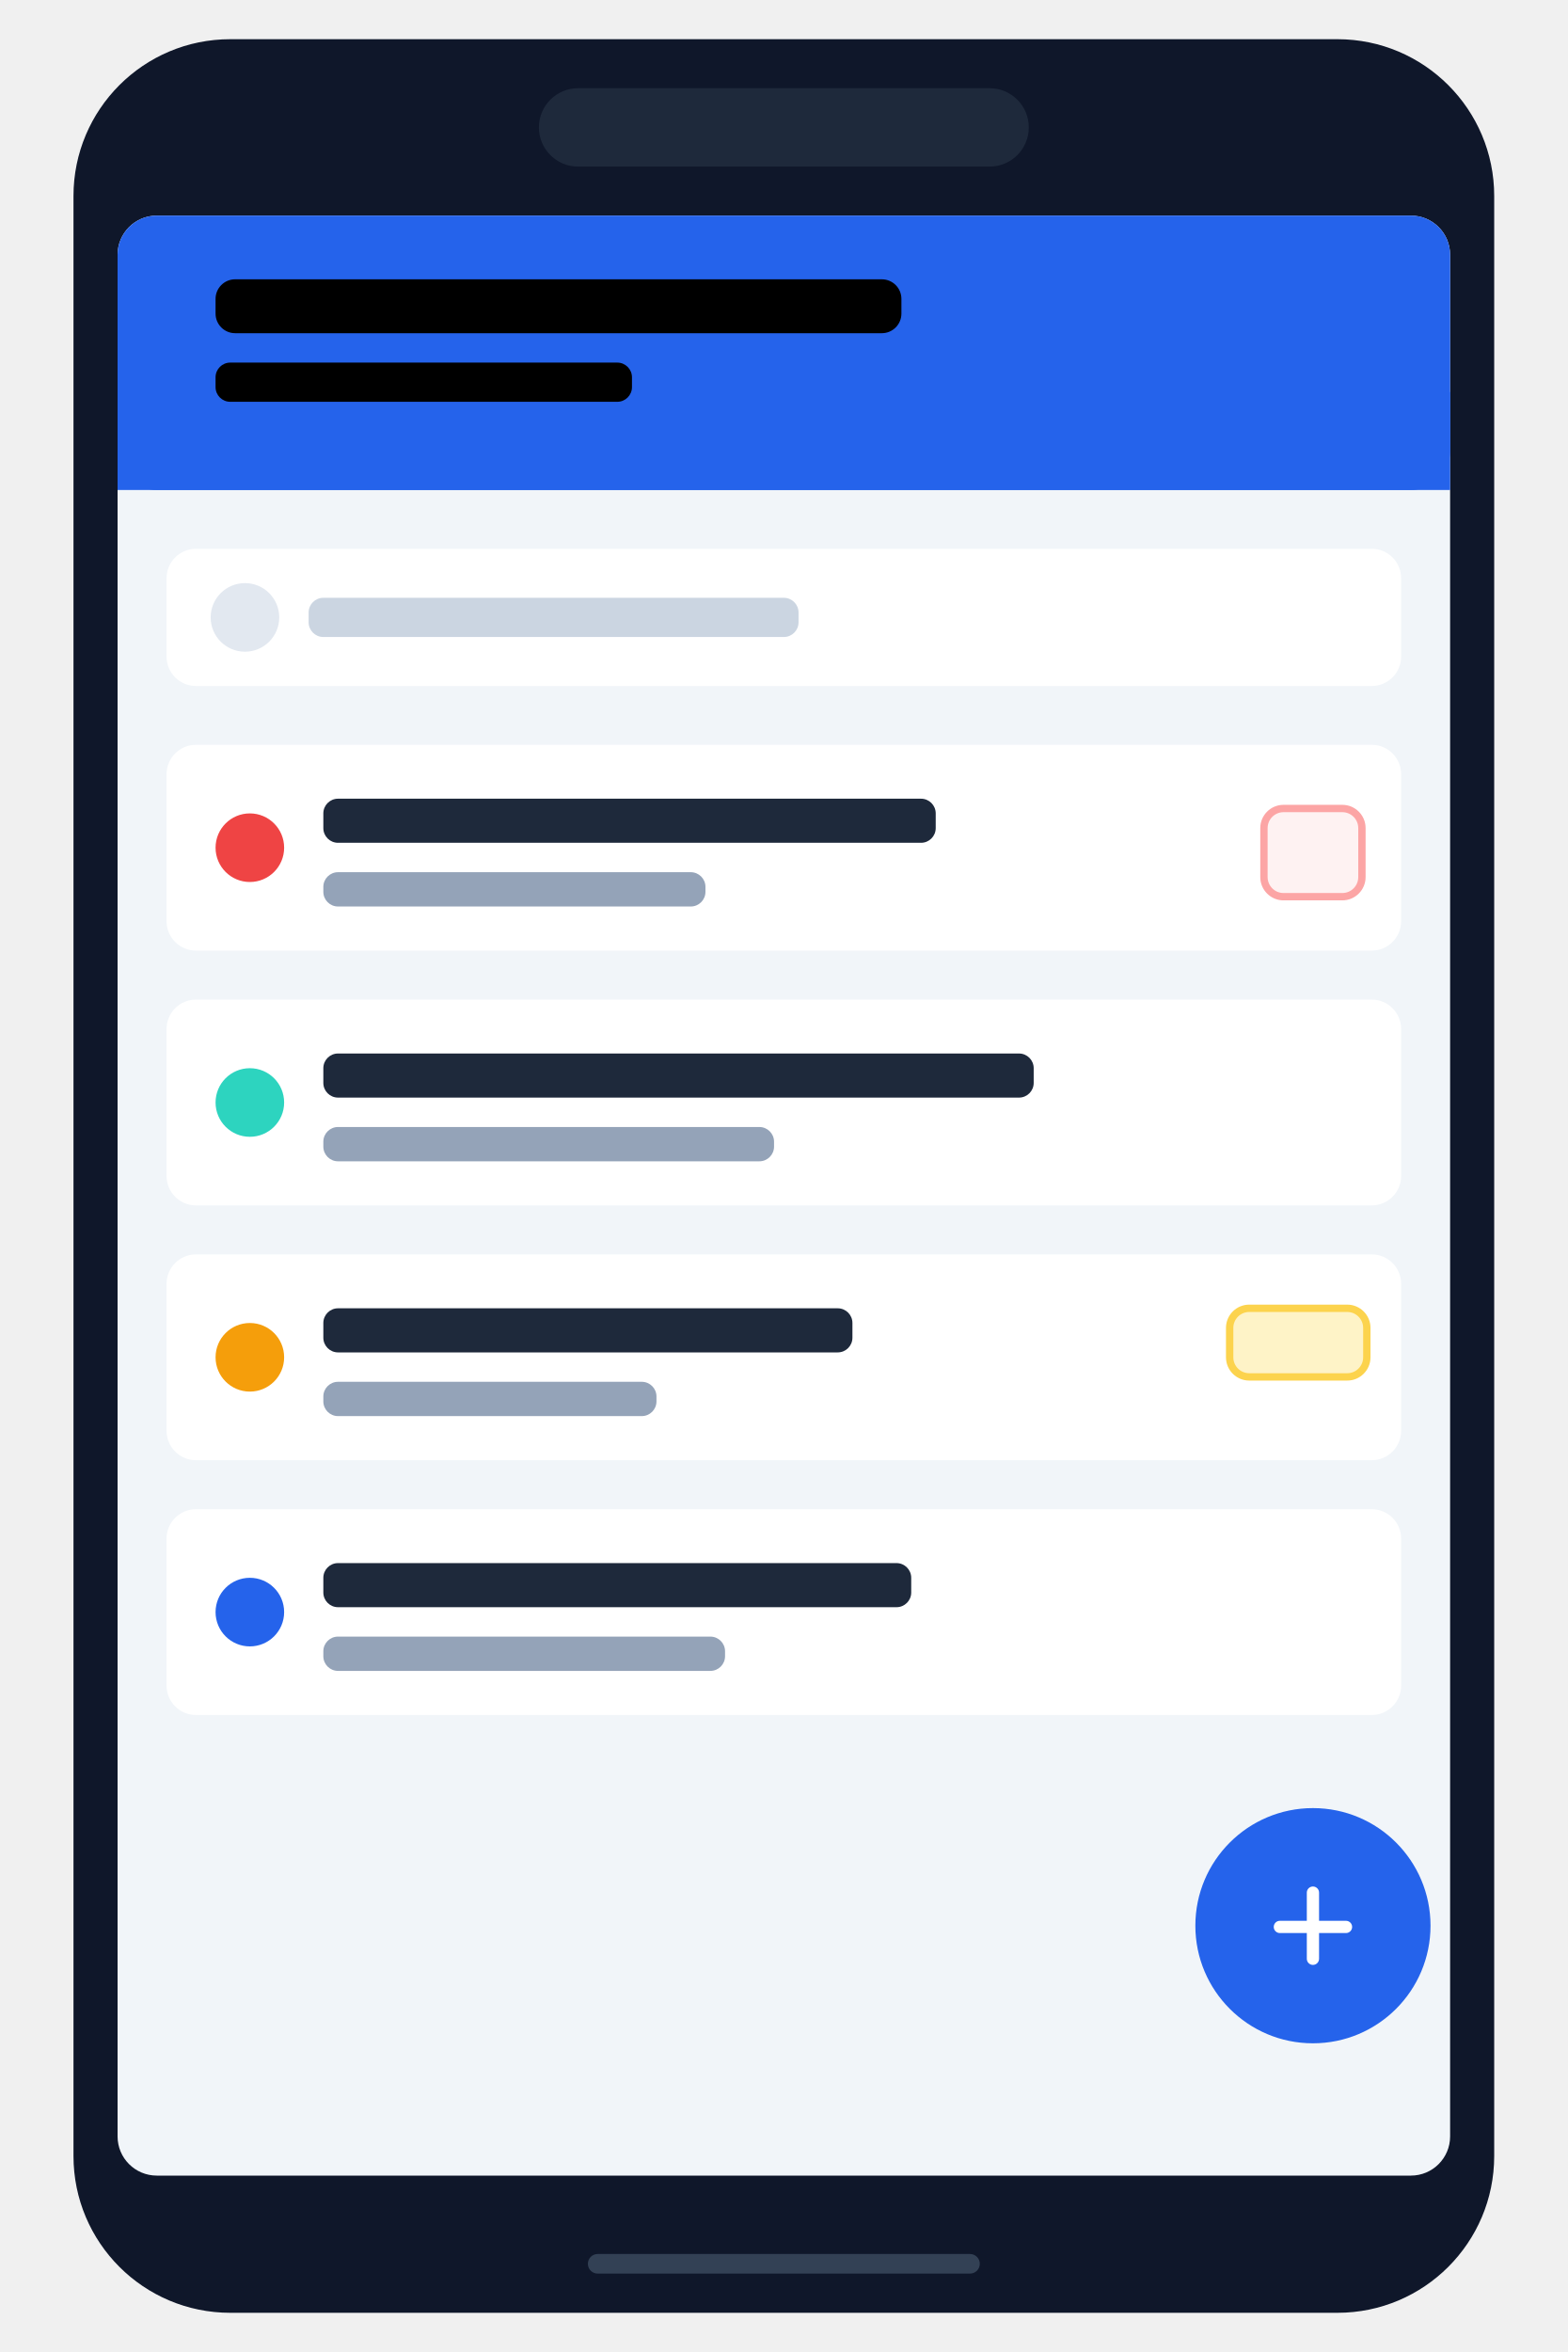
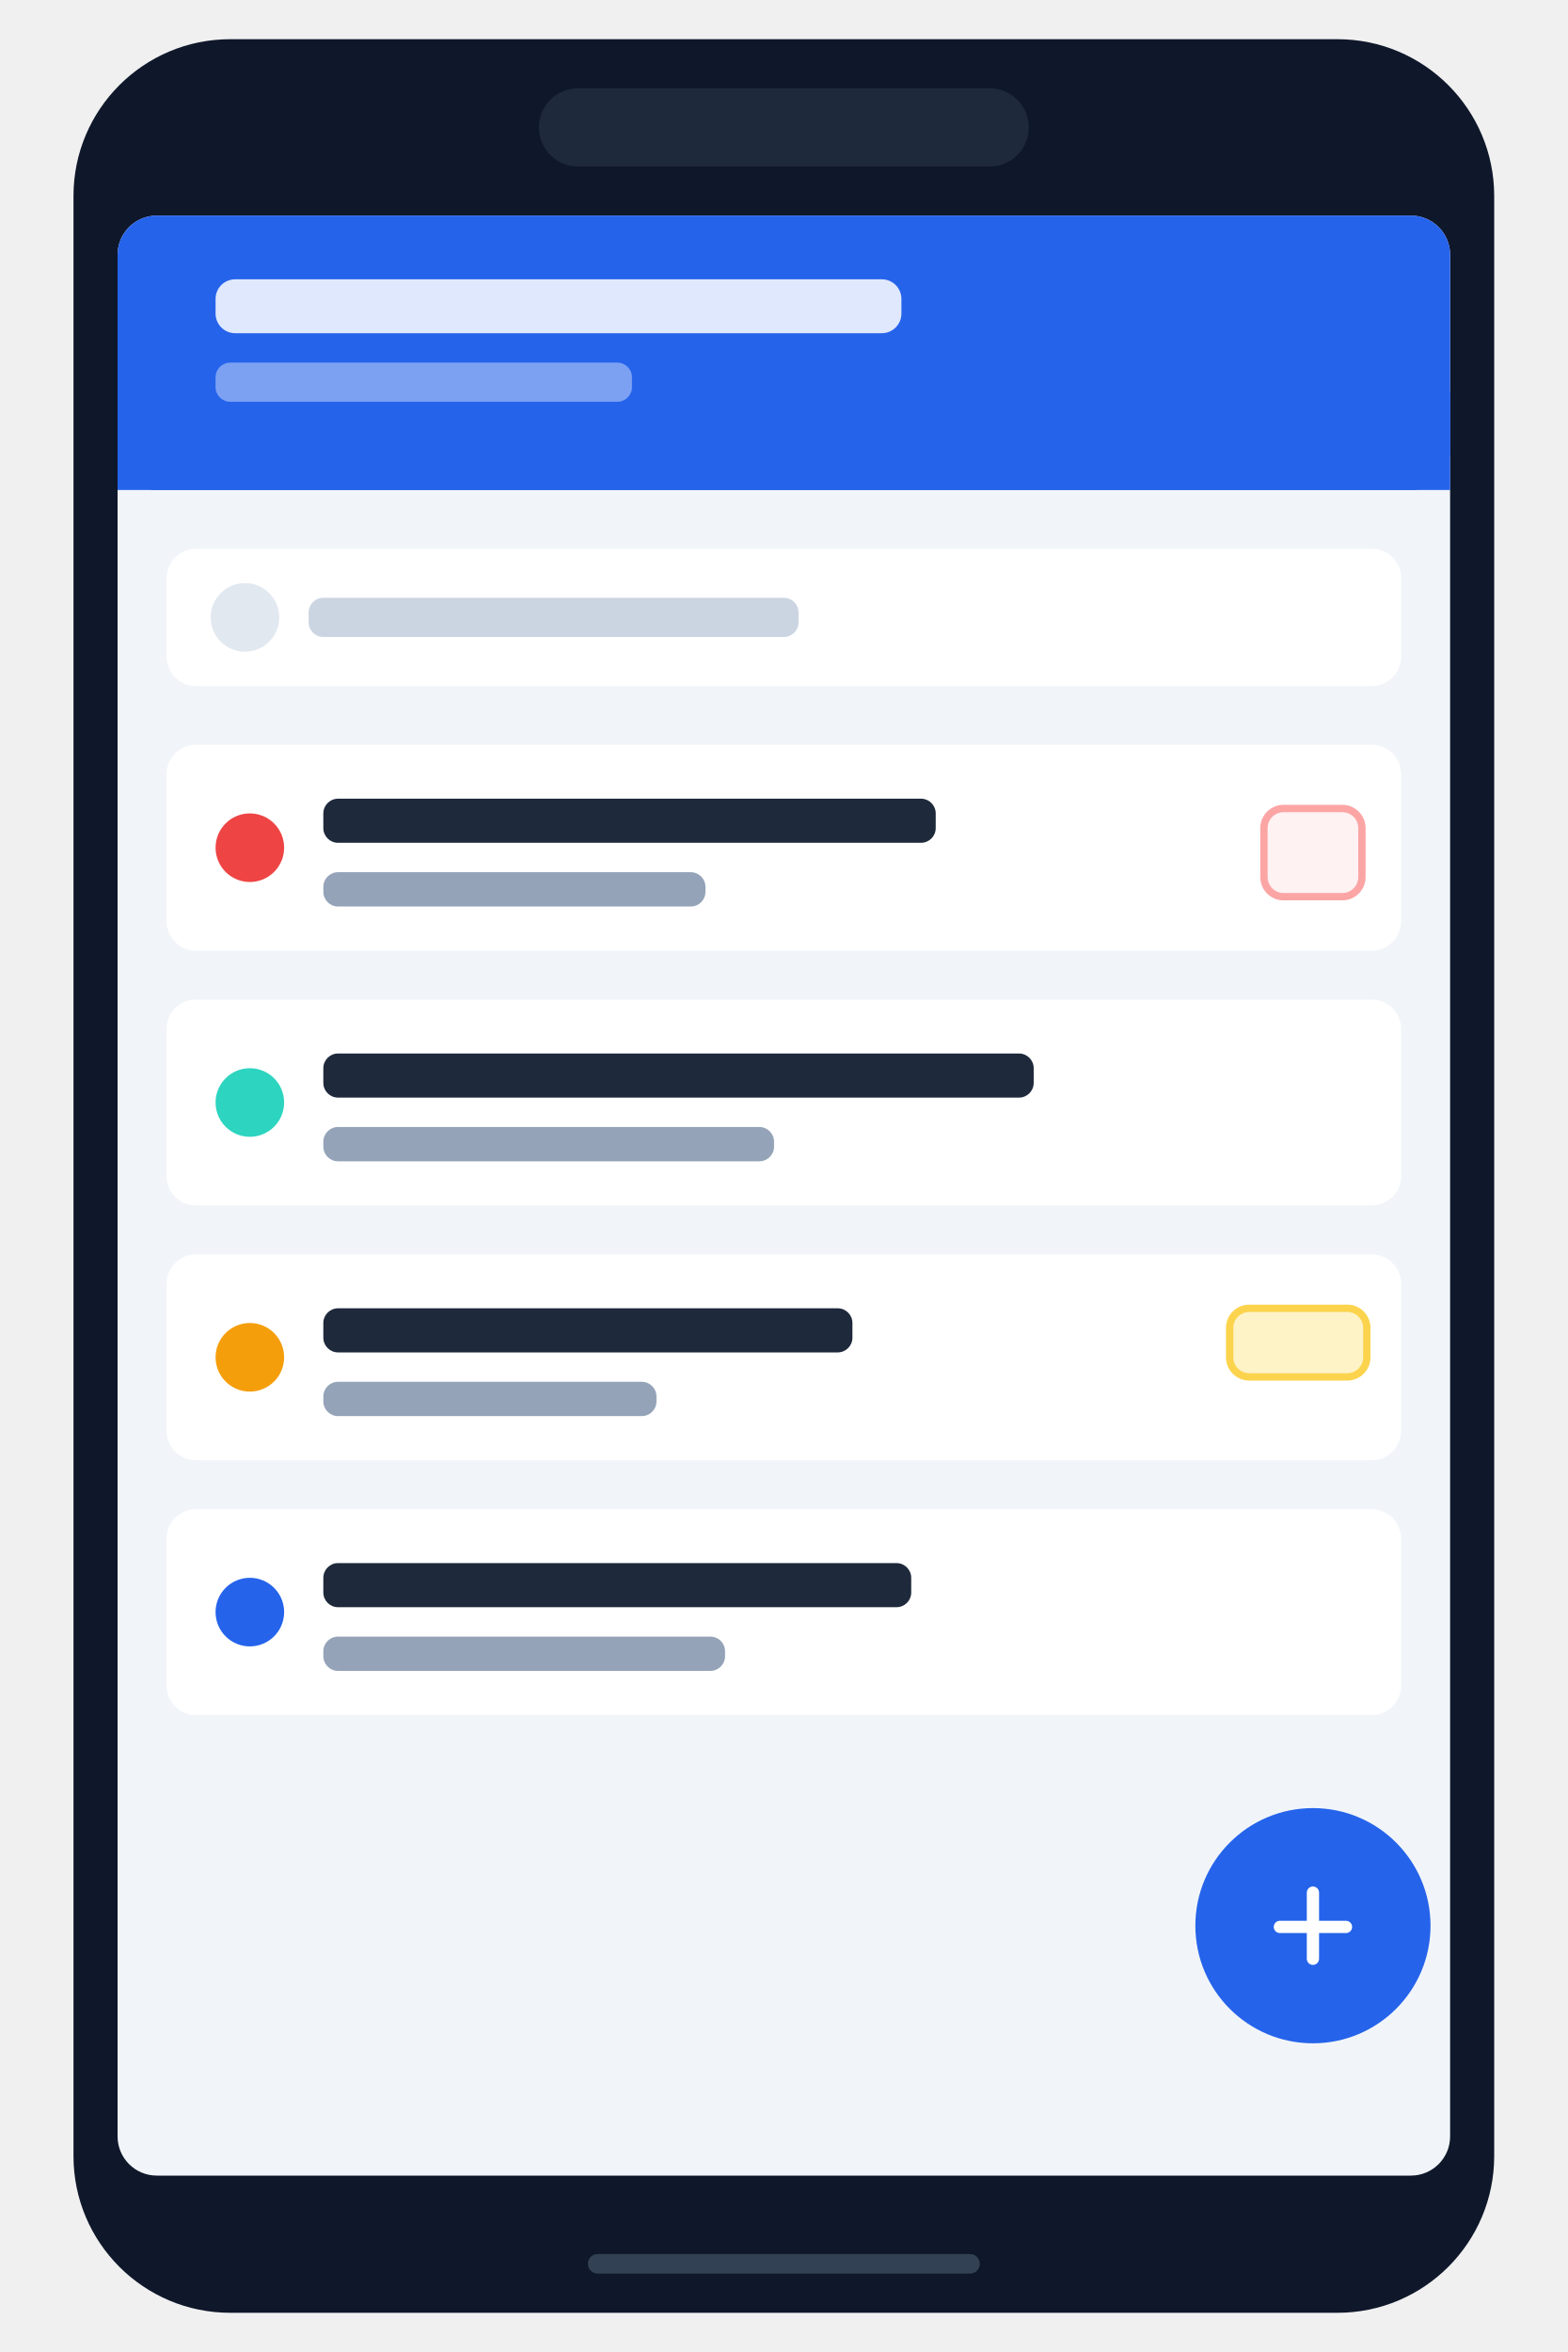
<svg xmlns="http://www.w3.org/2000/svg" viewBox="0 0 320 480" width="320" height="480" role="img" aria-label="Digitales Gefahrstoffverzeichnis App auf dem Smartphone">
  <rect x="15" y="8" width="290" height="464" rx="32" fill="#0f172a" />
  <rect x="110" y="18" width="100" height="16" rx="8" fill="#1e293b" />
  <rect x="24" y="44" width="272" height="400" rx="8" fill="#f1f5f9" />
  <rect x="24" y="44" width="272" height="56" rx="8" fill="#2563eb" />
  <rect x="24" y="80" width="272" height="20" fill="#2563eb" />
-   <rect x="44" y="57" width="140" height="11" rx="4" fill="rgBetriebsanweisung(255,255,255,0.85)" />
-   <rect x="44" y="74" width="85" height="8" rx="3" fill="rgBetriebsanweisung(255,255,255,0.4)" />
+   <rect x="44" y="57" width="140" height="11" rx="4" fill="rgba(255,255,255,0.85)" />
+   <rect x="44" y="74" width="85" height="8" rx="3" fill="rgba(255,255,255,0.4)" />
  <rect x="34" y="112" width="252" height="28" rx="6" fill="white" />
  <circle cx="50" cy="126" r="7" fill="#e2e8f0" />
  <rect x="63" y="122" width="100" height="8" rx="3" fill="#cbd5e1" />
  <rect x="34" y="152" width="252" height="42" rx="6" fill="white" />
  <circle cx="51" cy="173" r="7" fill="#ef4444" />
  <rect x="66" y="163" width="125" height="9" rx="3" fill="#1e293b" />
  <rect x="66" y="178" width="78" height="7" rx="3" fill="#94a3b8" />
  <rect x="258" y="165" width="20" height="18" rx="4" fill="#fef2f2" stroke="#fca5a5" stroke-width="1.5" />
  <rect x="34" y="204" width="252" height="42" rx="6" fill="white" />
  <circle cx="51" cy="225" r="7" fill="#2dd4bf" />
  <rect x="66" y="215" width="145" height="9" rx="3" fill="#1e293b" />
  <rect x="66" y="230" width="92" height="7" rx="3" fill="#94a3b8" />
  <rect x="34" y="256" width="252" height="42" rx="6" fill="white" />
  <circle cx="51" cy="277" r="7" fill="#f59e0b" />
  <rect x="66" y="267" width="108" height="9" rx="3" fill="#1e293b" />
  <rect x="66" y="282" width="68" height="7" rx="3" fill="#94a3b8" />
  <rect x="251" y="267" width="28" height="14" rx="4" fill="#fef3c7" stroke="#fcd34d" stroke-width="1.5" />
  <rect x="34" y="308" width="252" height="42" rx="6" fill="white" />
  <circle cx="51" cy="329" r="7" fill="#2563eb" />
  <rect x="66" y="319" width="120" height="9" rx="3" fill="#1e293b" />
  <rect x="66" y="334" width="82" height="7" rx="3" fill="#94a3b8" />
  <circle cx="268" cy="393" r="24" fill="#2563eb" />
  <rect x="260" y="392" width="16" height="2.5" rx="1.25" fill="white" />
  <rect x="266.75" y="385" width="2.5" height="16" rx="1.25" fill="white" />
  <rect x="120" y="460" width="80" height="4" rx="2" fill="#334155" />
</svg>
